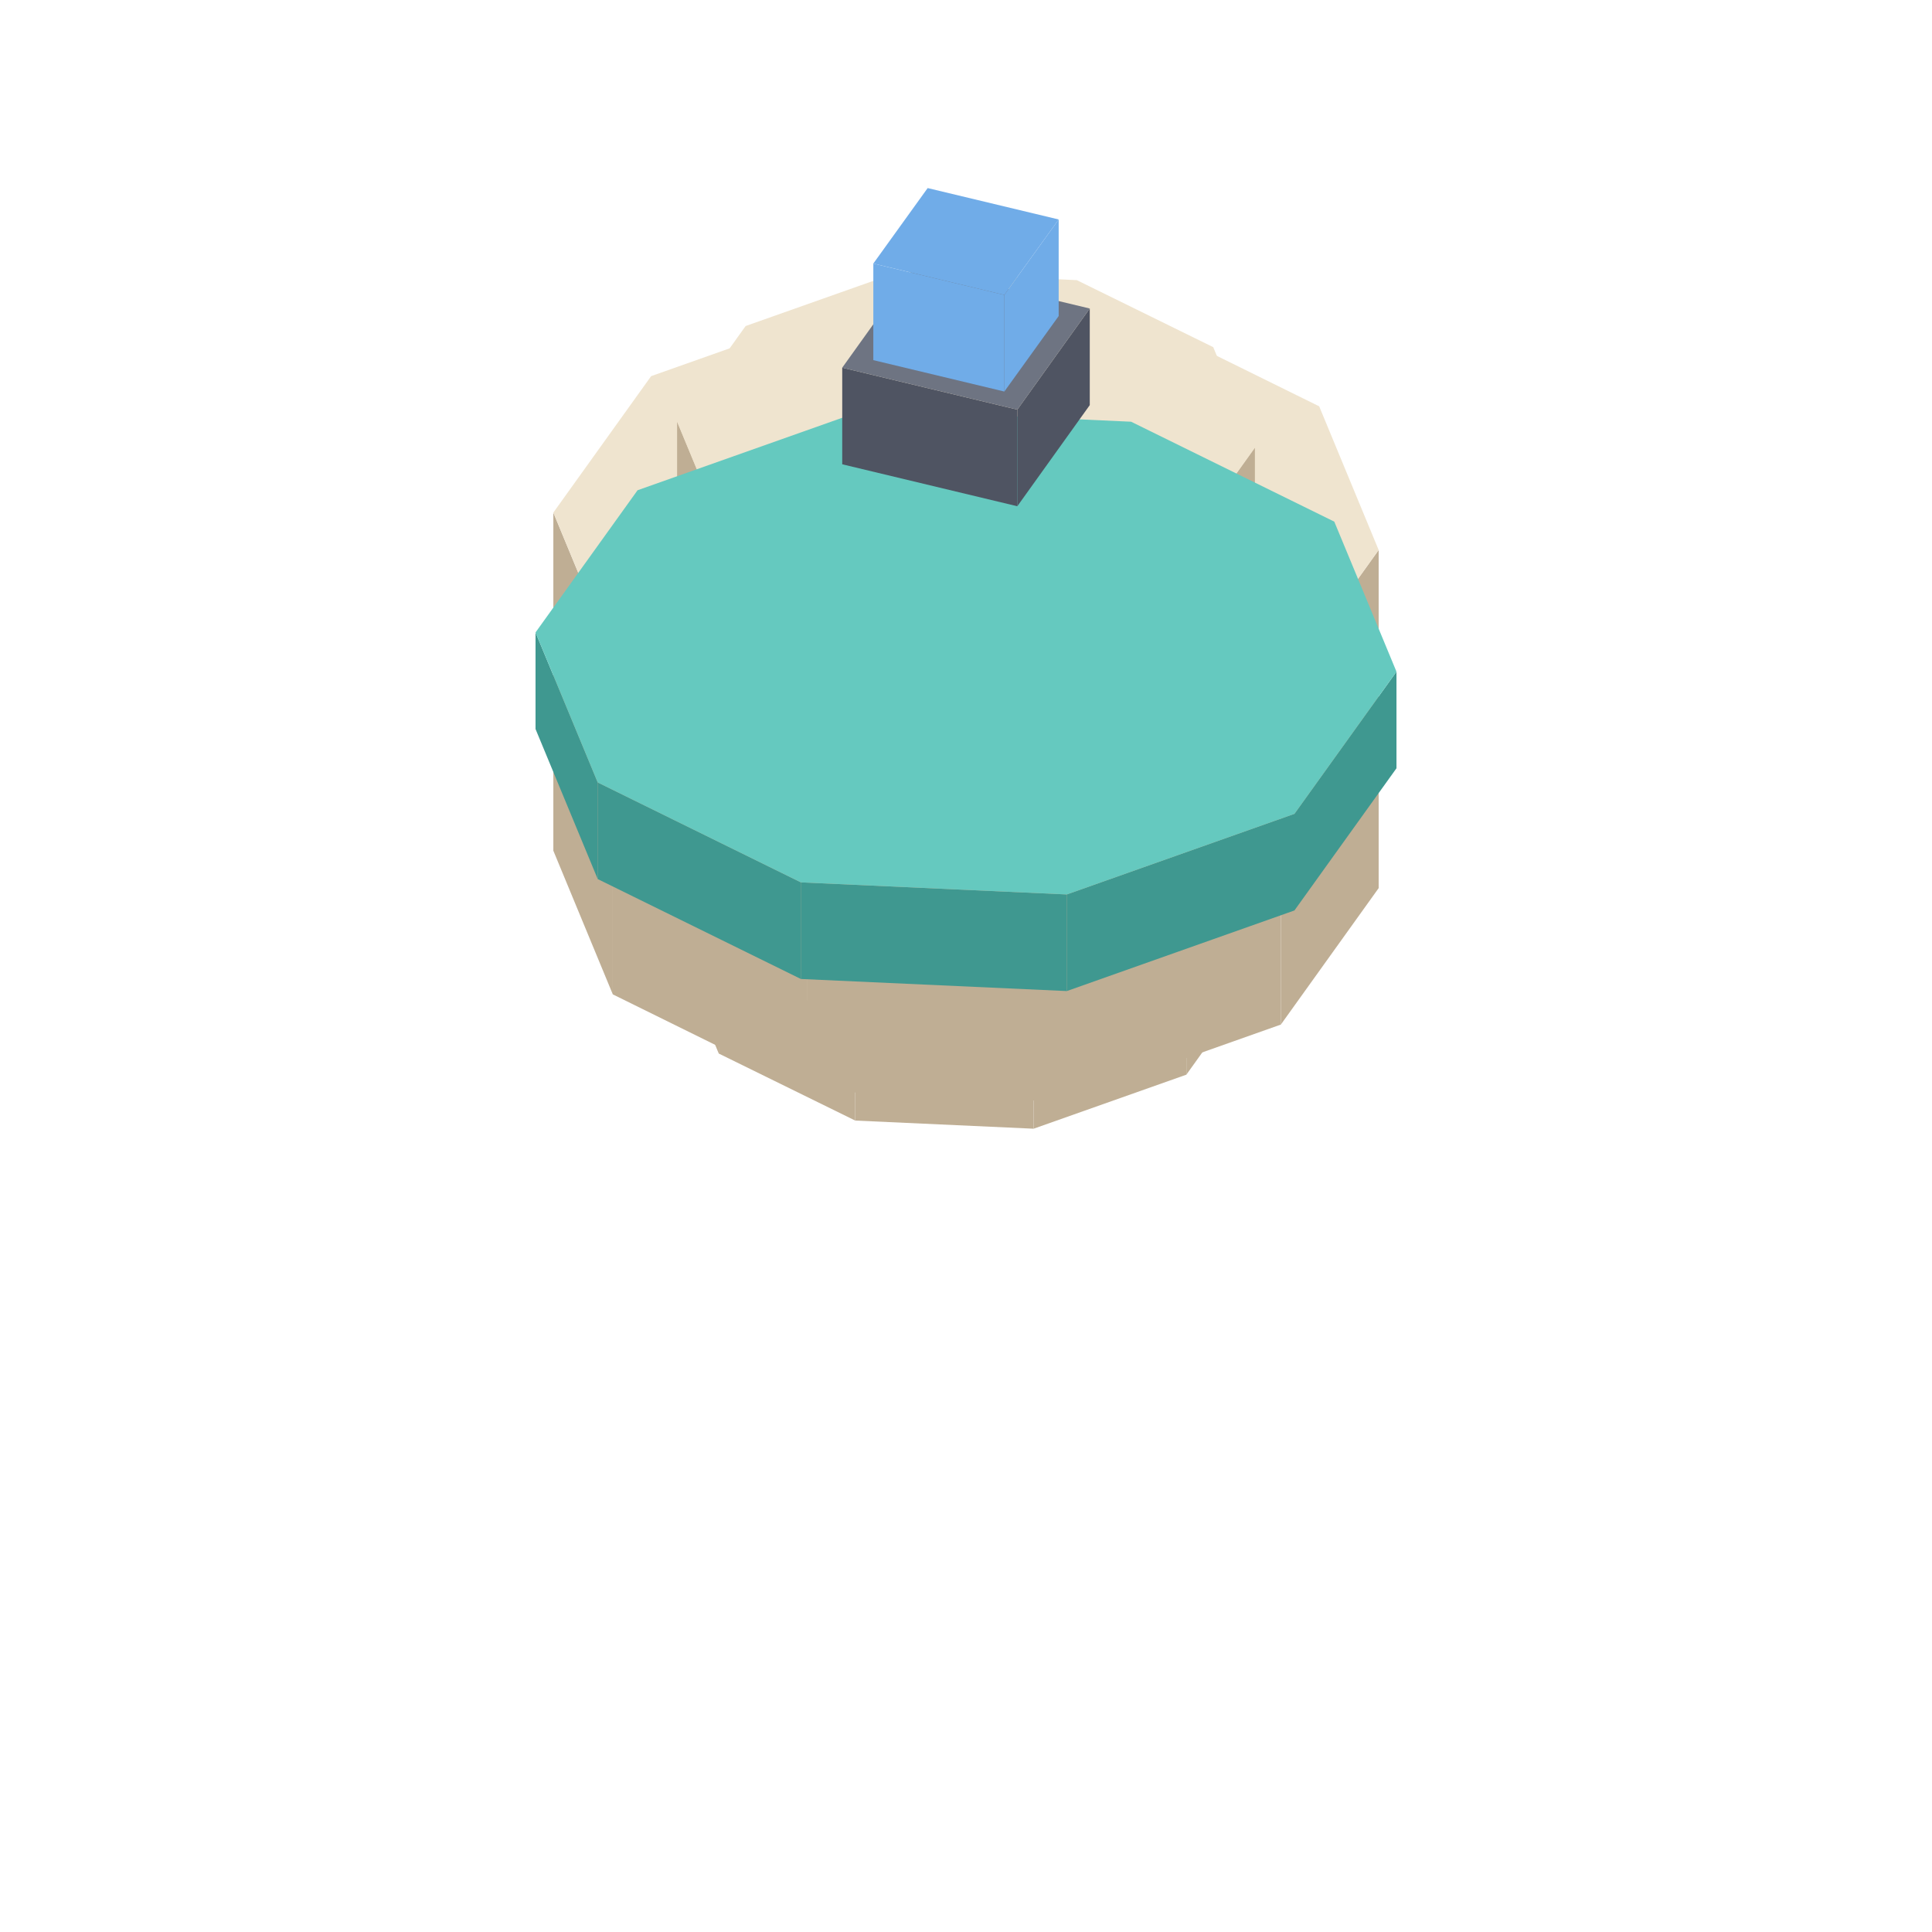
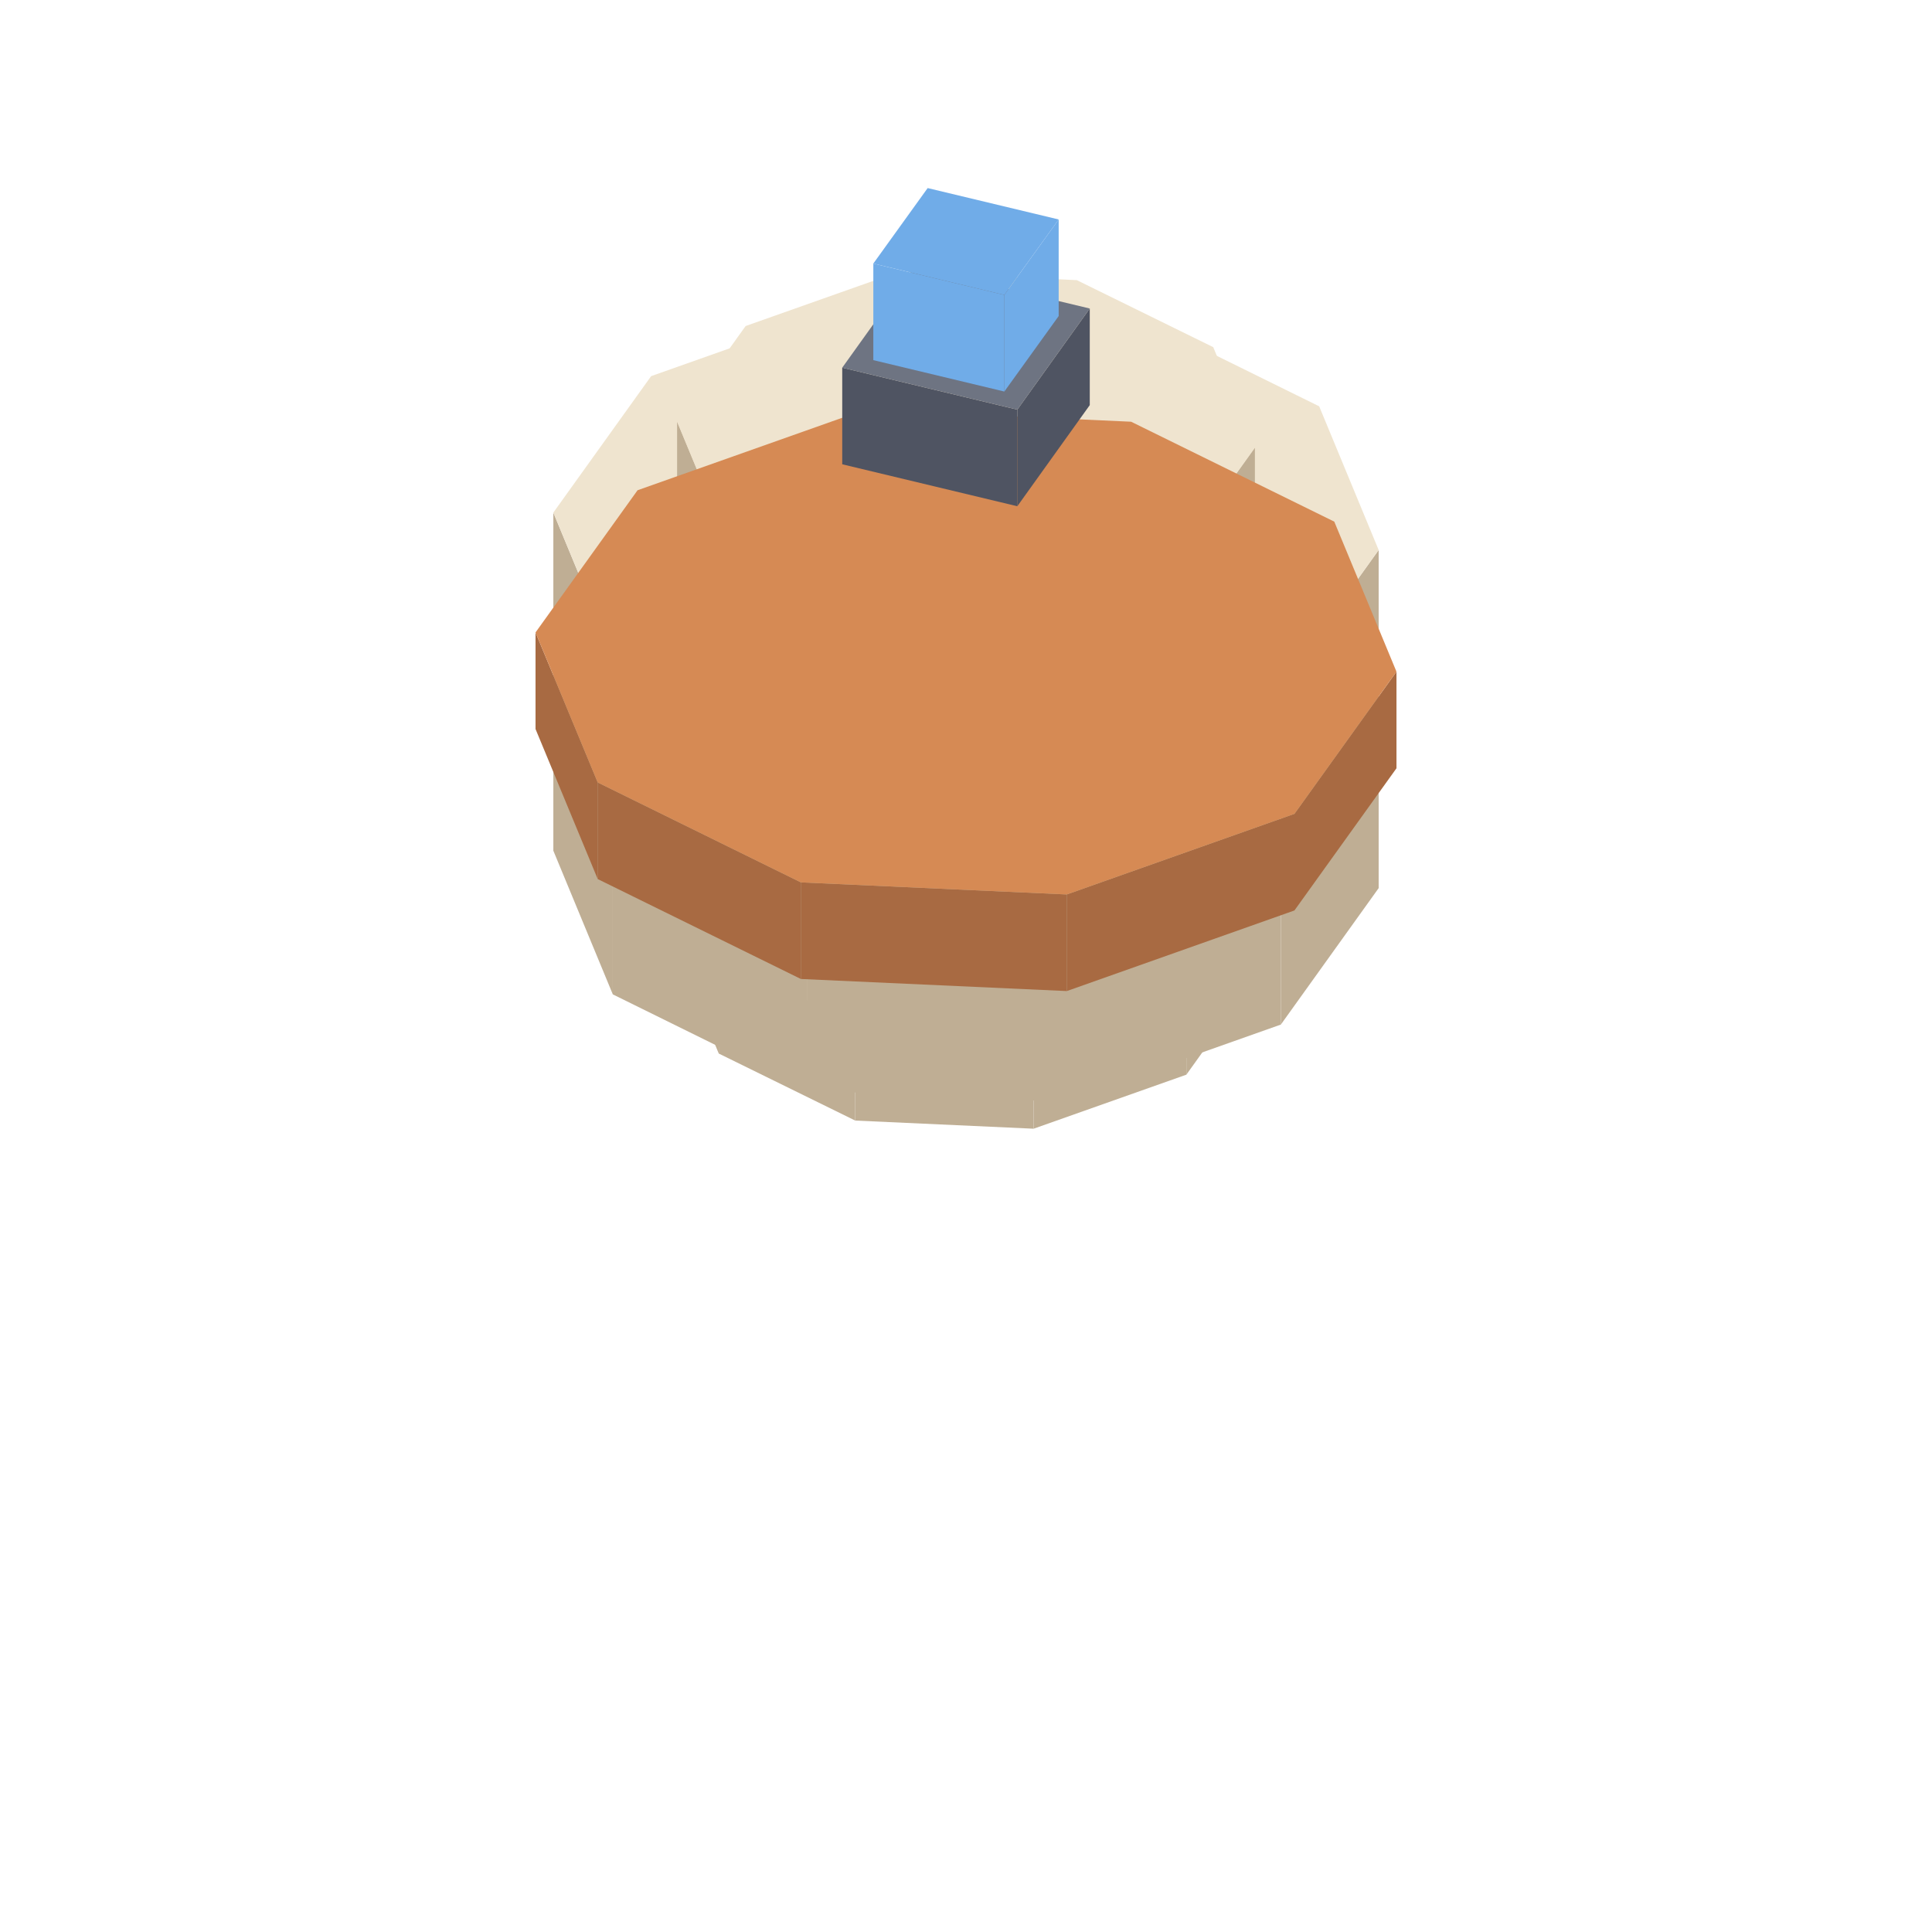
<svg xmlns="http://www.w3.org/2000/svg" width="28" height="28" viewBox="0 0 64 64">
  <polygon fill="#4f5462" points="39.12,15.38 41.22,12.45 41.22,15.33 39.12,18.26" />
  <polygon fill="#4f5462" points="34.78,14.34 39.12,15.38 39.12,18.26 34.78,17.22" />
  <polygon fill="#6e7482" points="36.88,11.42 41.22,12.45 39.12,15.38 34.78,14.34" />
  <polygon fill="#bfae94" points="34.24,34.19 39.30,32.40 39.30,35.60 34.24,37.39" />
  <polygon fill="#bfae94" points="28.33,33.92 34.24,34.19 34.24,37.39 28.33,37.12" />
  <polygon fill="#bfae94" points="23.81,31.70 28.33,33.92 28.33,37.12 23.81,34.90" />
  <polygon fill="#bfae94" points="22.43,28.37 23.81,31.70 23.81,34.90 22.43,31.57" />
  <polygon fill="#bfae94" points="39.30,32.40 41.57,29.23 41.57,32.43 39.30,35.60" />
  <polygon fill="#efe4cf" points="39.30,32.40 34.24,34.19 28.33,33.92 23.81,31.70 22.43,28.37 24.70,25.20 29.76,23.41 35.67,23.68 40.19,25.90 41.57,29.23" />
  <polygon fill="#bfae94" points="35.20,25.30 42.43,22.74 42.43,33.94 35.20,36.50" />
  <polygon fill="#bfae94" points="26.75,24.92 35.20,25.30 35.20,36.50 26.75,36.12" />
  <polygon fill="#bfae94" points="20.30,21.74 26.75,24.92 26.75,36.12 20.30,32.94" />
  <polygon fill="#bfae94" points="18.33,16.98 20.30,21.74 20.30,32.94 18.33,28.18" />
  <polygon fill="#bfae94" points="42.43,22.74 45.67,18.22 45.67,29.42 42.43,33.94" />
  <polygon fill="#efe4cf" points="42.43,22.74 35.20,25.30 26.75,24.92 20.30,21.74 18.33,16.98 21.57,12.46 28.80,9.90 37.25,10.28 43.70,13.46 45.67,18.22" />
  <polygon fill="#bfae94" points="34.24,19.79 39.30,18.00 39.30,21.20 34.24,22.99" />
  <polygon fill="#bfae94" points="28.33,19.52 34.24,19.79 34.24,22.99 28.33,22.72" />
  <polygon fill="#bfae94" points="23.81,17.30 28.33,19.52 28.33,22.72 23.81,20.50" />
  <polygon fill="#bfae94" points="22.43,13.97 23.81,17.30 23.81,20.50 22.43,17.17" />
  <polygon fill="#bfae94" points="39.30,18.00 41.57,14.83 41.57,18.03 39.30,21.20" />
  <polygon fill="#efe4cf" points="39.30,18.00 34.24,19.79 28.33,19.52 23.81,17.30 22.43,13.97 24.70,10.80 29.76,9.01 35.67,9.28 40.19,11.50 41.57,14.83" />
-   <polygon fill="#3f9890" points="35.34,29.63 42.88,26.96 42.88,30.16 35.34,32.83" />
-   <polygon fill="#3f9890" points="26.53,29.23 35.34,29.63 35.34,32.83 26.53,32.43" />
-   <polygon fill="#3f9890" points="19.80,25.92 26.53,29.23 26.53,32.43 19.80,29.12" />
-   <polygon fill="#3f9890" points="17.74,20.95 19.80,25.92 19.80,29.12 17.74,24.15" />
-   <polygon fill="#3f9890" points="42.88,26.96 46.26,22.25 46.26,25.45 42.88,30.16" />
-   <polygon fill="#65c9bf" points="42.88,26.96 35.34,29.63 26.53,29.23 19.80,25.92 17.74,20.95 21.12,16.24 28.66,13.57 37.47,13.97 44.20,17.28 46.26,22.25" />
+   <polygon fill="#a86a42" points="35.34,29.63 42.88,26.96 42.88,30.16 35.34,32.83" />
+   <polygon fill="#a86a42" points="26.53,29.23 35.34,29.63 35.34,32.83 26.53,32.43" />
+   <polygon fill="#a86a42" points="19.80,25.92 26.53,29.23 26.53,32.43 19.80,29.12" />
+   <polygon fill="#a86a42" points="17.74,20.95 19.80,25.92 19.80,29.12 17.74,24.15" />
+   <polygon fill="#a86a42" points="42.88,26.96 46.26,22.25 46.26,25.45 42.88,30.16" />
+   <polygon fill="#d68a54" points="42.88,26.96 35.34,29.63 26.53,29.23 19.80,25.92 17.74,20.95 21.12,16.24 28.66,13.57 37.47,13.97 44.20,17.28 46.26,22.25" />
  <polygon fill="#4f5462" points="33.70,13.57 36.10,10.22 36.10,13.42 33.70,16.77" />
  <polygon fill="#4f5462" points="27.90,12.18 33.70,13.57 33.70,16.77 27.90,15.38" />
  <polygon fill="#6e7482" points="30.30,8.83 36.10,10.22 33.70,13.57 27.90,12.18" />
  <polygon fill="#70ace8" points="33.27,9.77 35.07,7.27 35.07,10.47 33.27,12.97" />
  <polygon fill="#70ace8" points="28.93,8.73 33.27,9.77 33.27,12.97 28.93,11.93" />
  <polygon fill="#70ace8" points="30.73,6.23 35.07,7.27 33.27,9.77 28.93,8.73" />
</svg>
